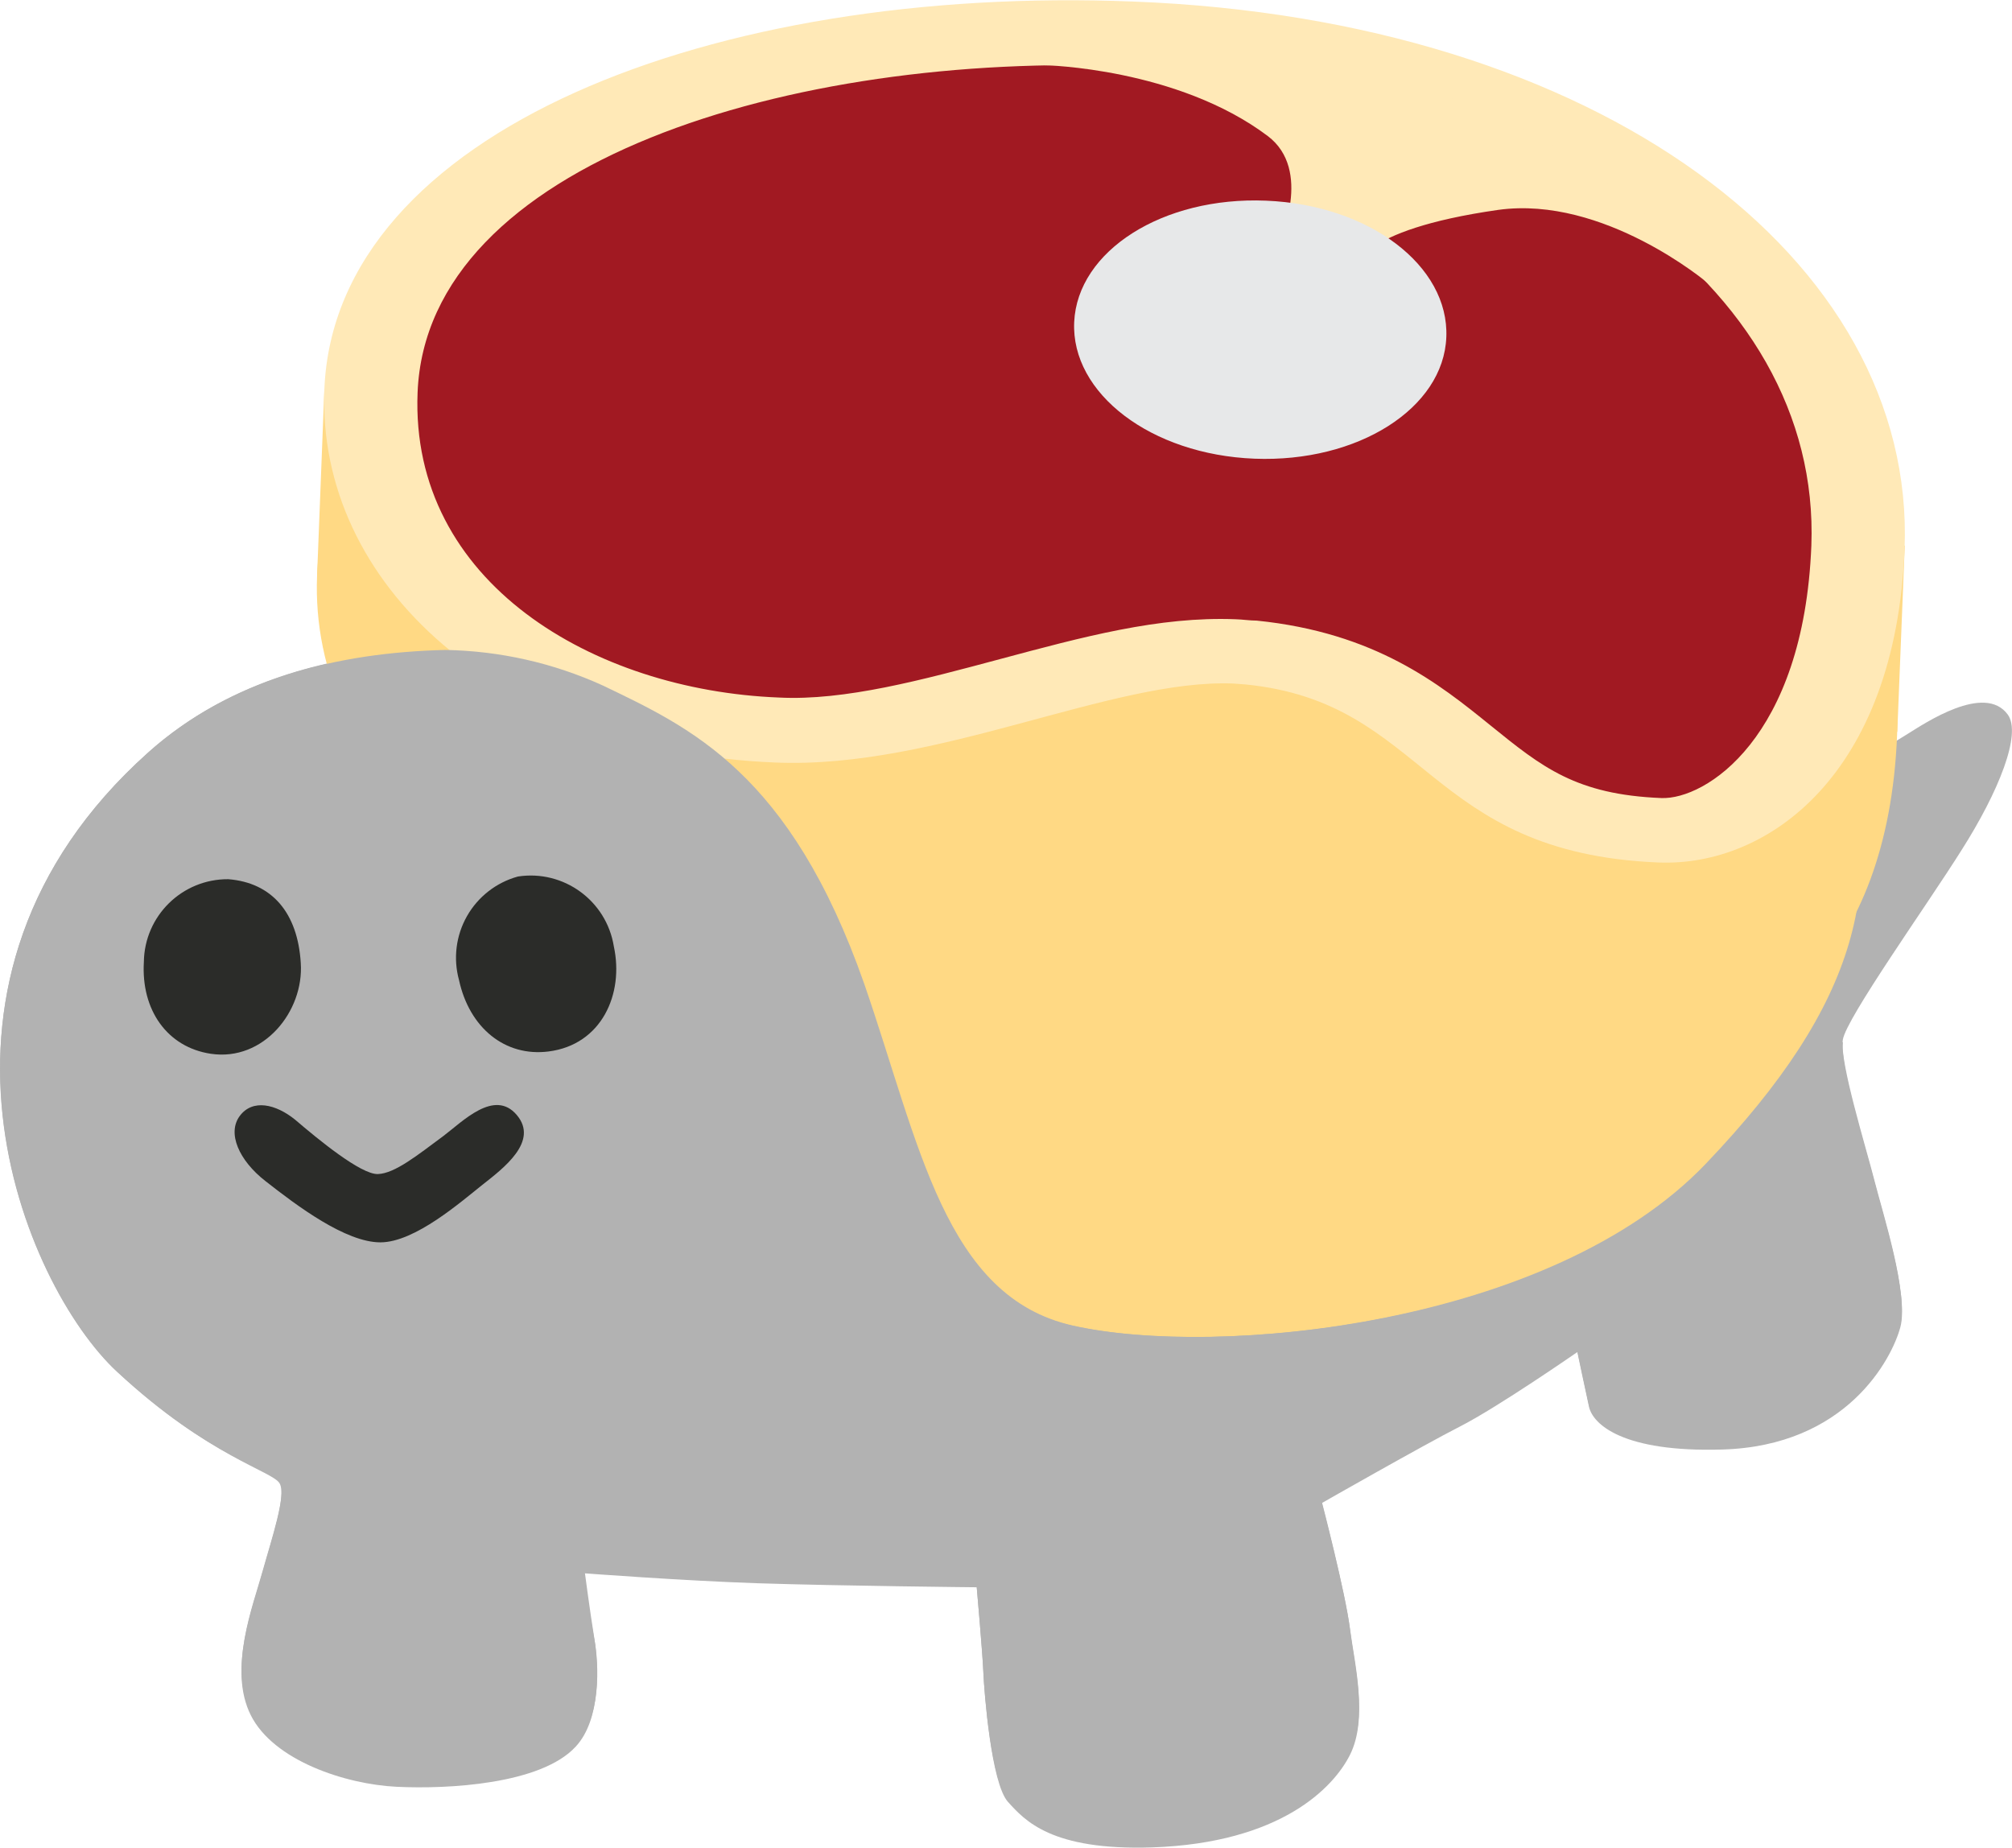
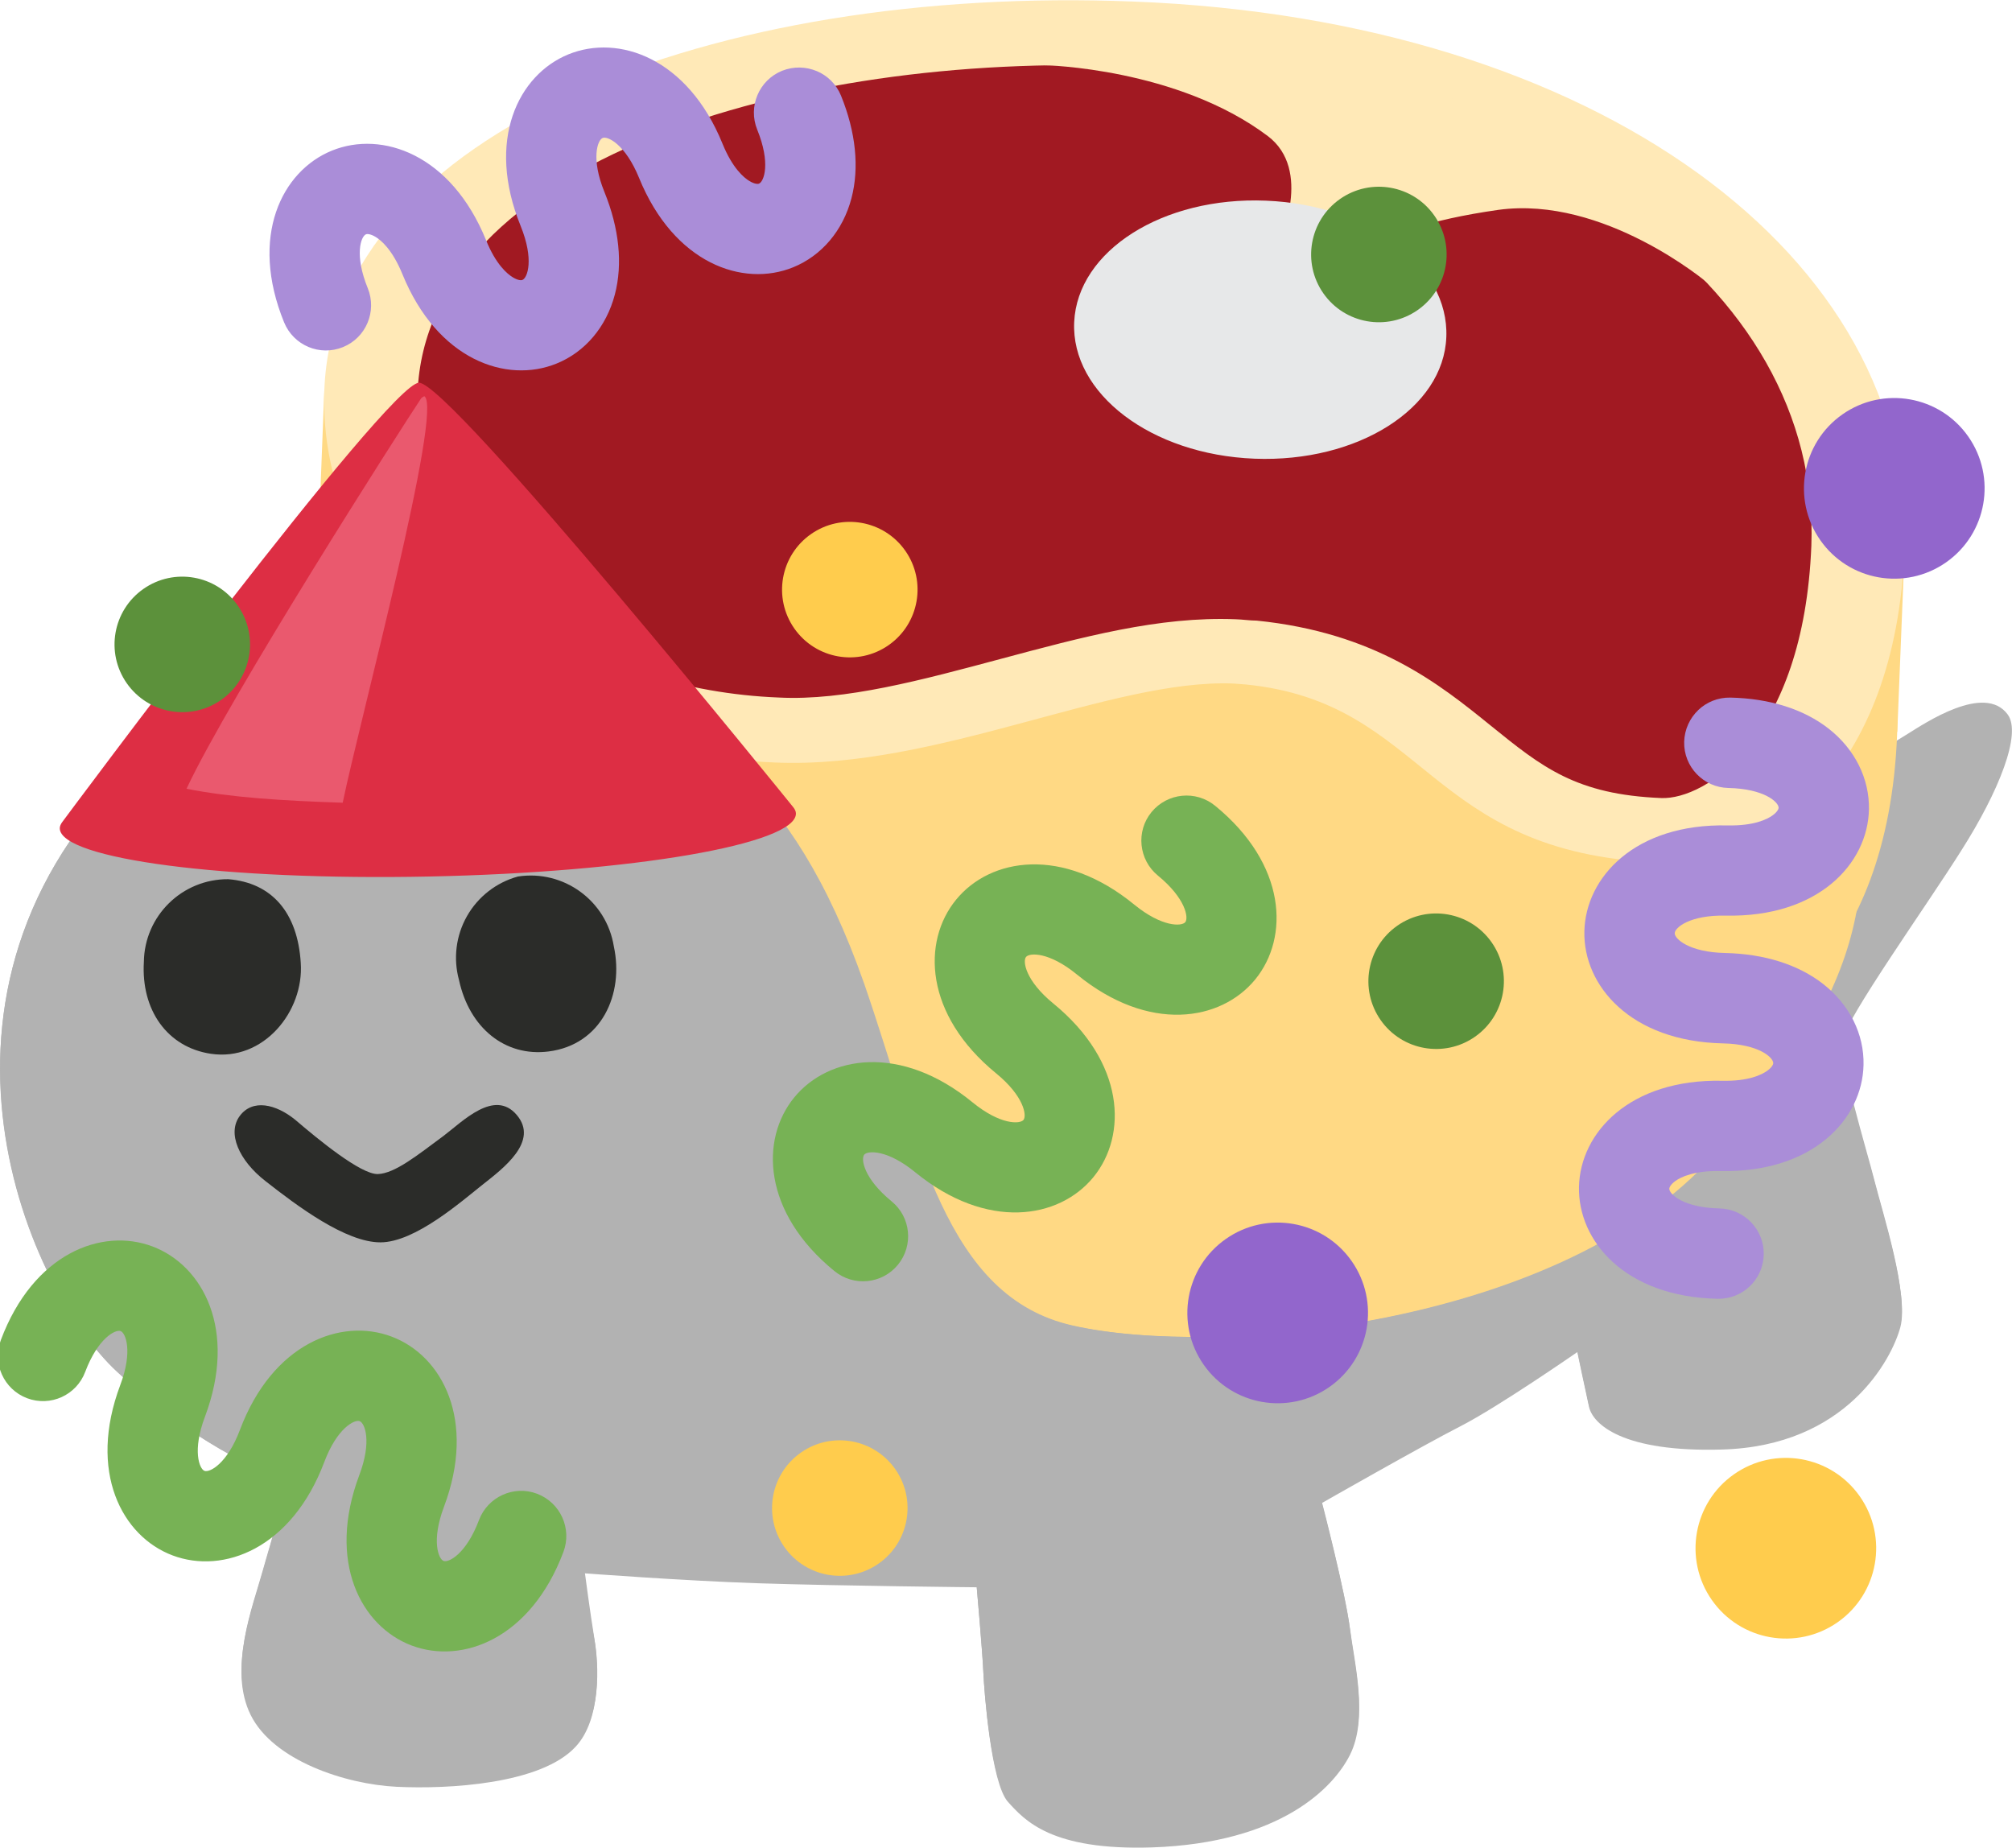
- <svg xmlns="http://www.w3.org/2000/svg" width="37mm" height="33.97mm" viewBox="0 0 104.89 96.28">
-   <defs>
-     <style>
+ <svg xmlns="http://www.w3.org/2000/svg" width="37mm" height="33.97mm" viewBox="0 0 104.89 96.28" version="1.1" id="svg19713">
+   <defs id="defs19677">
+     <style id="style19675">
      .cls-1 {
        fill: #b2b2b2;
      }

      .cls-2 {
        fill: #ffd984;
      }

      .cls-3 {
        fill: #a11922;
      }

      .cls-4 {
        fill: #ffe9b7;
      }

      .cls-5 {
        fill: #a7a9ab;
      }

      .cls-6 {
        fill: #e7e8e9;
      }

      .cls-7 {
        fill: #2b2c29;
      }
    </style>
  </defs>
  <g id="Layer_2" data-name="Layer 2">
    <g id="grid">
      <g id="mh_copy" data-name="mh copy">
        <g id="steaks">
-           <g>
-             <path class="cls-1" d="M95.19,40.88l4.27-2.64c.86-.53,4-2.66,5.21-1,.73,1-.46,4-2.42,7.08-1.79,2.85-6,8.74-6.18,9.87s1.21,5.61,1.65,7.34,1.78,5.89,1.34,7.53-2.8,6.2-9.3,6.38c-5.16.15-6.72-1.31-6.93-2.22-.15-.67-.61-2.86-.61-2.86s-4.14,2.8-6.1,3.87-7.22,4-7.22,4,1.22,4.7,1.47,6.61.95,4.63,0,6.51c-.85,1.7-3.59,4.6-10.32,4.83-5.25.17-6.64-1.41-7.51-2.37s-1.24-5.71-1.28-6.7-.35-4.49-.35-4.49-7.13-.07-11.43-.21c-3.9-.13-9-.52-9-.52s.27,2.06.51,3.55c.23,1.32.37,4.1-1,5.52-1.79,1.9-6.63,2.23-9.3,2.08s-6.43-1.37-7.61-3.74.11-5.6.62-7.45c.45-1.62,1.26-4,.89-4.62S10.94,76,6.1,71.49-5.5,51.05,7.72,39.22s38.91-.58,40.27.2S95.19,40.88,95.19,40.88Z" />
-             <path class="cls-2" d="M52.77,12.42C40.43,13.47,31.4,20,27.07,26.83a56.86,56.86,0,0,0-3.85,7,20.65,20.65,0,0,1,8.2,1.85C36,37.92,41.2,40.27,45,51.29c2.88,8.33,4.19,16.3,10.88,17.8,7.57,1.7,25,0,33.06-8.45S98.39,46,96,38.09s-12.57-21.76-26-25C64.12,11.72,58.37,12,52.77,12.42Z" />
-             <g>
-               <path class="cls-2" d="M58.69,9.78C36.83,8.91,17.06,16.54,16.53,30c-.41,10.09,9,18.88,23.55,19.46,8.39.33,17.47-4.38,23.82-4.12l.67,0c9.47.95,9.38,8.8,21.52,9.28,5.69.23,12.35-4.56,12.81-16.33C99.51,23.2,83,10.75,58.69,9.78Z" />
-               <path class="cls-2" d="M94.44,28.23l4.86.2-.39,9.71L94.05,38ZM16.91,20.28l4.86.2-.39,9.71L16.53,30Z" />
-               <path class="cls-3" d="M86.54,43.27c-5.51-.22-7.89-2.16-10.66-4.39-2.52-2-5.37-4.35-10.65-4.88l-.87-.06c-3.48-.14-7.28.89-11.3,2-4.21,1.14-8.56,2.31-12.53,2.15C27.87,37.56,19,30.12,19.34,20.38,19.87,7.27,40.17,1,59,1.75c22.52.89,38.44,12.15,37.85,26.77C96.42,39.62,90.45,43.42,86.54,43.27Z" />
-               <path class="cls-4" d="M58.94,3.43c21.11.84,36,11.35,35.49,25-.4,10.07-5.54,13.25-7.82,13.16-4.45-.18-6.22-1.61-8.9-3.78s-6-4.84-12.2-5.47c-.36,0-.72-.06-1.09-.07-4-.16-8,.93-12.3,2.08-4,1.07-8.08,2.18-11.52,2-9.66-.38-19.23-6-18.83-15.9.48-12,19.51-17.75,37.17-17M59.07.07C37.21-.8,17.45,6.83,16.91,20.28c-.4,10.09,9,18.88,23.55,19.46,8.39.34,17.48-4.37,23.83-4.12l.66.05c9.47.95,9.38,8.79,21.53,9.28,5.68.22,12.34-4.57,12.81-16.34C99.89,13.48,83.36,1,59.07.07Z" />
-               <path class="cls-5" d="M70.55,17.37c-.08,1.85-2.31,3.27-5,3.17s-4.8-1.7-4.73-3.56,2.31-3.28,5-3.17S70.62,15.51,70.55,17.37Z" />
-               <path class="cls-4" d="M54.47,3.39s6.9.14,11.62,3.69c2.36,1.78.6,5.5.6,5.5l4,1.42s-.07-2,7.42-3.07c5.51-.76,10.9,3.8,10.9,3.8A28.83,28.83,0,0,0,71.08,3.91C59,1.75,54.47,3.39,54.47,3.39Z" />
-               <path class="cls-6" d="M75.4,17.56c-.14,3.71-4.61,6.55-10,6.34S55.83,20.5,56,16.78s4.62-6.55,10-6.33S75.55,13.84,75.4,17.56Z" />
+           <g id="g19707">
+             <path class="cls-1" d="M95.19,40.88l4.27-2.64c.86-.53,4-2.66,5.21-1,.73,1-.46,4-2.42,7.08-1.79,2.85-6,8.74-6.18,9.87s1.21,5.61,1.65,7.34,1.78,5.89,1.34,7.53-2.8,6.2-9.3,6.38c-5.16.15-6.72-1.31-6.93-2.22-.15-.67-.61-2.86-.61-2.86s-4.14,2.8-6.1,3.87-7.22,4-7.22,4,1.22,4.7,1.47,6.61.95,4.63,0,6.51c-.85,1.7-3.59,4.6-10.32,4.83-5.25.17-6.64-1.41-7.51-2.37s-1.24-5.71-1.28-6.7-.35-4.49-.35-4.49-7.13-.07-11.43-.21c-3.9-.13-9-.52-9-.52s.27,2.06.51,3.55c.23,1.32.37,4.1-1,5.52-1.79,1.9-6.63,2.23-9.3,2.08s-6.43-1.37-7.61-3.74.11-5.6.62-7.45c.45-1.62,1.26-4,.89-4.62S10.94,76,6.1,71.49-5.5,51.05,7.72,39.22s38.91-.58,40.27.2S95.19,40.88,95.19,40.88Z" id="path19679" />
+             <path class="cls-2" d="M52.77,12.42C40.43,13.47,31.4,20,27.07,26.83a56.86,56.86,0,0,0-3.85,7,20.65,20.65,0,0,1,8.2,1.85C36,37.92,41.2,40.27,45,51.29c2.88,8.33,4.19,16.3,10.88,17.8,7.57,1.7,25,0,33.06-8.45S98.39,46,96,38.09s-12.57-21.76-26-25C64.12,11.72,58.37,12,52.77,12.42Z" id="path19681" />
+             <g id="g19697">
+               <path class="cls-2" d="M58.69,9.78C36.83,8.91,17.06,16.54,16.53,30c-.41,10.09,9,18.88,23.55,19.46,8.39.33,17.47-4.38,23.82-4.12l.67,0c9.47.95,9.38,8.8,21.52,9.28,5.69.23,12.35-4.56,12.81-16.33C99.51,23.2,83,10.75,58.69,9.78Z" id="path19683" />
+               <path class="cls-2" d="M94.44,28.23l4.86.2-.39,9.71L94.05,38ZM16.91,20.28l4.86.2-.39,9.71L16.53,30Z" id="path19685" />
+               <path class="cls-3" d="M86.54,43.27c-5.51-.22-7.89-2.16-10.66-4.39-2.52-2-5.37-4.35-10.65-4.88l-.87-.06c-3.48-.14-7.28.89-11.3,2-4.21,1.14-8.56,2.31-12.53,2.15C27.87,37.56,19,30.12,19.34,20.38,19.87,7.27,40.17,1,59,1.75c22.52.89,38.44,12.15,37.85,26.77C96.42,39.62,90.45,43.42,86.54,43.27Z" id="path19687" />
+               <path class="cls-4" d="M58.94,3.43c21.11.84,36,11.35,35.49,25-.4,10.07-5.54,13.25-7.82,13.16-4.45-.18-6.22-1.61-8.9-3.78s-6-4.84-12.2-5.47c-.36,0-.72-.06-1.09-.07-4-.16-8,.93-12.3,2.08-4,1.07-8.08,2.18-11.52,2-9.66-.38-19.23-6-18.83-15.9.48-12,19.51-17.75,37.17-17M59.07.07C37.21-.8,17.45,6.83,16.91,20.28c-.4,10.09,9,18.88,23.55,19.46,8.39.34,17.48-4.37,23.83-4.12l.66.05c9.47.95,9.38,8.79,21.53,9.28,5.68.22,12.34-4.57,12.81-16.34C99.89,13.48,83.36,1,59.07.07Z" id="path19689" />
+               <path class="cls-5" d="M70.55,17.37c-.08,1.85-2.31,3.27-5,3.17s-4.8-1.7-4.73-3.56,2.31-3.28,5-3.17S70.62,15.51,70.55,17.37Z" id="path19691" />
+               <path class="cls-4" d="M54.47,3.39s6.9.14,11.62,3.69c2.36,1.78.6,5.5.6,5.5l4,1.42s-.07-2,7.42-3.07c5.51-.76,10.9,3.8,10.9,3.8A28.83,28.83,0,0,0,71.08,3.91C59,1.75,54.47,3.39,54.47,3.39Z" id="path19693" />
+               <path class="cls-6" d="M75.4,17.56c-.14,3.71-4.61,6.55-10,6.34S55.83,20.5,56,16.78s4.62-6.55,10-6.33S75.55,13.84,75.4,17.56Z" id="path19695" />
            </g>
-             <path class="cls-1" d="M89,60.64c-8,8.45-25.49,10.15-33.06,8.45-6.69-1.5-8-9.47-10.88-17.8C41.2,40.27,36,37.92,31.42,35.72a20.65,20.65,0,0,0-8.2-1.85v0C17.59,34,12,35.39,7.72,39.22-5.5,51.05,1.24,67,6.1,71.49s8.12,5.18,8.48,5.83-.44,3-.89,4.62c-.51,1.85-1.8,5.08-.62,7.45S18,93,20.68,93.13,28.19,93,30,91.05c1.34-1.42,1.2-4.2,1-5.52C30.71,84,30.44,82,30.44,82s5.15.39,9.05.52c4.3.14,11.43.21,11.43.21s.31,3.5.35,4.49.4,5.73,1.28,6.7,2.26,2.54,7.51,2.37c6.73-.23,9.47-3.13,10.32-4.83.94-1.88.23-4.6,0-6.51s-1.47-6.61-1.47-6.61,5.26-3,7.22-4,6.1-3.87,6.1-3.87.46,2.19.61,2.86c.21.91,1.77,2.37,6.93,2.22,6.5-.18,8.86-4.73,9.3-6.38s-.9-5.8-1.34-7.53-1.86-6.2-1.65-7.34" />
-             <path class="cls-7" d="M32,49.32c.54,2.49-.64,5.13-3.4,5.48-2.27.29-4.13-1.23-4.67-3.72A4.39,4.39,0,0,1,27,45.68,4.39,4.39,0,0,1,32,49.32Z" />
-             <path class="cls-7" d="M15.68,50.19c.17,2.52-1.94,5.14-4.69,4.73-2.27-.34-3.64-2.28-3.49-4.79a4.37,4.37,0,0,1,4.4-4.31C14.18,46,15.52,47.57,15.68,50.19Z" />
-             <path class="cls-7" d="M23.11,59.21c1-.75,2.66-2.48,3.83-1.1s-.7,2.78-1.79,3.64-3.51,3-5.32,3-4.33-1.89-6-3.2c-1.37-1.07-2-2.49-1.33-3.39s1.88-.62,2.89.2c1.17,1,3.42,2.86,4.31,2.83S21.77,60.2,23.11,59.21Z" />
+             <path class="cls-1" d="M89,60.64c-8,8.45-25.49,10.15-33.06,8.45-6.69-1.5-8-9.47-10.88-17.8C41.2,40.27,36,37.92,31.42,35.72a20.65,20.65,0,0,0-8.2-1.85v0C17.59,34,12,35.39,7.72,39.22-5.5,51.05,1.24,67,6.1,71.49s8.12,5.18,8.48,5.83-.44,3-.89,4.62c-.51,1.85-1.8,5.08-.62,7.45S18,93,20.68,93.13,28.19,93,30,91.05c1.34-1.42,1.2-4.2,1-5.52C30.71,84,30.44,82,30.44,82s5.15.39,9.05.52c4.3.14,11.43.21,11.43.21s.31,3.5.35,4.49.4,5.73,1.28,6.7,2.26,2.54,7.51,2.37c6.73-.23,9.47-3.13,10.32-4.83.94-1.88.23-4.6,0-6.51s-1.47-6.61-1.47-6.61,5.26-3,7.22-4,6.1-3.87,6.1-3.87.46,2.19.61,2.86c.21.91,1.77,2.37,6.93,2.22,6.5-.18,8.86-4.73,9.3-6.38s-.9-5.8-1.34-7.53-1.86-6.2-1.65-7.34" id="path19699" />
+             <path class="cls-7" d="M32,49.32c.54,2.49-.64,5.13-3.4,5.48-2.27.29-4.13-1.23-4.67-3.72A4.39,4.39,0,0,1,27,45.68,4.39,4.39,0,0,1,32,49.32Z" id="path19701" />
+             <path class="cls-7" d="M15.68,50.19c.17,2.52-1.94,5.14-4.69,4.73-2.27-.34-3.64-2.28-3.49-4.79a4.37,4.37,0,0,1,4.4-4.31C14.18,46,15.52,47.57,15.68,50.19Z" id="path19703" />
+             <path class="cls-7" d="M23.11,59.21c1-.75,2.66-2.48,3.83-1.1s-.7,2.78-1.79,3.64-3.51,3-5.32,3-4.33-1.89-6-3.2c-1.37-1.07-2-2.49-1.33-3.39s1.88-.62,2.89.2c1.17,1,3.42,2.86,4.31,2.83S21.77,60.2,23.11,59.21Z" id="path19705" />
          </g>
        </g>
      </g>
    </g>
  </g>
+   <g id="g8739" transform="matrix(1.030063,-0.142198,0.142198,1.030063,-19.28599,1.358558)">
+     <path fill="#dd2e44" d="m 52.506,47.083 c 0.013,-0.109 -0.028,-0.224 -0.098,-0.34 0,0 -14.13,-23.449 -15.672,-23.632 -1.542,-0.18 -20.718,19.361 -20.718,19.361 -0.096,0.098 -0.163,0.198 -0.175,0.308 -0.181,1.531 7.882,3.732 18.005,4.921 10.126,1.189 18.478,0.912 18.658,-0.618 z" id="path5268" style="stroke-width:1.689" />
+     <path fill="#ea596e" d="m 36.91,23.816 c -0.045,0.012 -0.1,0.037 -0.163,0.075 -1.276,1.439 -11.566,13.519 -14.339,17.79 2.169,0.745 4.658,1.247 7.662,1.764 1.415,-3.989 7.721,-18.905 6.84,-19.629 z" id="path5270" style="stroke-width:1.394" />
+   </g>
+   <g id="g9662" transform="matrix(0.5735856,0.8190848,-0.8190848,0.5735856,55.52692,-28.17597)">
+     <path fill="#aa8dd8" d="m 18.679,28.889 c 0.509,-0.32 1.14,-0.445 1.776,-0.301 2.002,0.458 3.628,1.365 4.692,2.62 1.127,1.329 1.563,2.988 1.206,4.556 -0.629,2.75 -3.723,4.98 -8.431,3.906 -1.831,-0.416 -2.727,0.083 -2.788,0.363 -0.066,0.279 0.525,1.119 2.356,1.538 2.002,0.458 3.628,1.365 4.692,2.62 1.127,1.329 1.567,2.989 1.206,4.556 -0.629,2.752 -3.723,4.98 -8.427,3.909 -1.335,-0.304 -2.081,-0.109 -2.403,0.036 -0.258,0.119 -0.371,0.25 -0.389,0.329 -0.061,0.277 0.521,1.116 2.357,1.535 1.267,0.291 2.063,1.553 1.772,2.821 -0.289,1.268 -1.548,2.061 -2.821,1.772 -4.704,-1.071 -6.529,-4.422 -5.9,-7.176 0.629,-2.752 3.723,-4.98 8.431,-3.906 1.334,0.306 2.076,0.108 2.399,-0.036 0.26,-0.116 0.373,-0.248 0.389,-0.327 0.066,-0.279 -0.521,-1.118 -2.356,-1.538 -4.703,-1.073 -6.529,-4.422 -5.9,-7.176 0.629,-2.752 3.724,-4.983 8.426,-3.904 1.335,0.304 2.081,0.107 2.404,-0.038 0.258,-0.117 0.371,-0.248 0.389,-0.327 0.061,-0.28 -0.525,-1.119 -2.356,-1.538 -1.268,-0.289 -2.063,-1.553 -1.772,-2.821 0.151,-0.637 0.54,-1.15 1.05,-1.472 z" id="path9163" style="stroke-width:2.355" />
+     <path fill="#77b255" d="m 70.446,64.018 c -4.646,1.312 -7.85,-0.758 -8.613,-3.478 -0.763,-2.717 0.89,-6.157 5.533,-7.464 1.813,-0.509 2.357,-1.375 2.284,-1.651 -0.08,-0.28 -1.001,-0.735 -2.809,-0.226 -4.643,1.309 -7.848,-0.763 -8.611,-3.482 -0.768,-2.72 0.89,-6.155 5.536,-7.462 1.811,-0.511 2.357,-1.38 2.277,-1.655 -0.078,-0.273 -0.996,-0.732 -2.807,-0.224 -1.248,0.351 -2.552,-0.374 -2.903,-1.625 -0.348,-1.255 0.379,-2.552 1.632,-2.906 4.641,-1.307 7.848,0.758 8.616,3.482 0.763,2.717 -0.892,6.153 -5.538,7.464 -1.813,0.509 -2.357,1.375 -2.277,1.651 0.075,0.275 0.994,0.735 2.802,0.226 4.648,-1.309 7.85,0.758 8.616,3.482 0.765,2.715 -0.89,6.15 -5.538,7.462 -1.808,0.506 -2.352,1.38 -2.277,1.651 0.08,0.278 0.996,0.735 2.807,0.228 1.253,-0.356 2.55,0.374 2.903,1.625 0.351,1.25 -0.379,2.552 -1.632,2.901 z" id="path9165" style="stroke-width:2.355" />
+     <circle fill="#5c913b" cx="24.188" cy="73.128" r="3.532" id="circle9167" style="stroke-width:2.355" />
+     <circle fill="#9266cc" cx="85.492" cy="46.339" r="4.709" id="circle9169" style="stroke-width:2.355" />
+     <circle fill="#9266cc" cx="68.722" cy="-4.649" r="4.709" id="circle9171" style="stroke-width:2.355" />
+     <circle fill="#5c913b" cx="43.323" cy="10.368" r="3.532" id="circle9173" style="stroke-width:2.355" />
+     <circle fill="#5c913b" cx="76.067" cy="29.653" r="3.532" id="circle9175" style="stroke-width:2.355" />
+     <circle fill="#ffcc4d" cx="110.737" cy="31.674" r="4.709" id="circle9177" style="stroke-width:2.355" />
+     <circle fill="#ffcc4d" cx="80.73" cy="70.874" r="3.532" id="circle9179" style="stroke-width:2.355" />
+     <circle fill="#ffcc4d" cx="41.811" cy="42.983" r="3.532" id="circle9181" style="stroke-width:2.355" />
+     <path fill="#77b255" d="m 48.464,101.675 c -2.728,-3.982 -1.792,-7.68 0.541,-9.273 2.331,-1.592 6.119,-1.126 8.842,2.856 1.062,1.555 2.057,1.793 2.294,1.636 0.24,-0.165 0.376,-1.183 -0.684,-2.734 -2.725,-3.981 -1.787,-7.68 0.546,-9.272 2.331,-1.597 6.116,-1.125 8.84,2.859 1.063,1.552 2.061,1.792 2.297,1.628 0.234,-0.161 0.375,-1.178 -0.686,-2.731 -0.732,-1.07 -0.462,-2.538 0.611,-3.27 1.078,-0.732 2.54,-0.457 3.275,0.617 2.722,3.979 1.792,7.678 -0.544,9.277 -2.331,1.592 -6.115,1.122 -8.843,-2.86 -1.062,-1.555 -2.057,-1.793 -2.292,-1.629 -0.237,0.159 -0.378,1.176 0.682,2.727 2.727,3.985 1.792,7.68 -0.544,9.277 -2.328,1.593 -6.112,1.124 -8.841,-2.861 -1.058,-1.551 -2.06,-1.787 -2.292,-1.629 -0.238,0.165 -0.378,1.179 0.681,2.732 0.737,1.073 0.461,2.536 -0.611,3.27 -1.072,0.732 -2.54,0.457 -3.27,-0.618 z" id="path9584" style="stroke-width:2.355" />
+     <path fill="#aa8dd8" d="m 72.327,10.358 c -0.091,-0.594 0.044,-1.223 0.427,-1.75 1.214,-1.656 2.691,-2.79 4.266,-3.269 1.667,-0.507 3.363,-0.25 4.66,0.699 2.275,1.667 3.096,5.393 0.244,9.289 -1.108,1.516 -1.005,2.536 -0.772,2.703 0.23,0.171 1.236,-0.039 2.346,-1.554 1.214,-1.656 2.691,-2.79 4.266,-3.269 1.667,-0.507 3.365,-0.254 4.66,0.699 2.277,1.668 3.096,5.393 0.248,9.286 -0.808,1.105 -0.925,1.867 -0.92,2.221 0.007,0.284 0.083,0.44 0.148,0.488 0.23,0.166 1.231,-0.036 2.344,-1.555 0.77,-1.048 2.244,-1.278 3.292,-0.509 1.049,0.768 1.279,2.238 0.509,3.292 -2.848,3.894 -6.648,4.242 -8.927,2.572 -2.277,-1.668 -3.096,-5.393 -0.244,-9.289 0.81,-1.104 0.922,-1.863 0.918,-2.217 -0.004,-0.285 -0.08,-0.441 -0.146,-0.487 -0.23,-0.171 -1.233,0.035 -2.346,1.554 -2.85,3.892 -6.648,4.242 -8.927,2.572 -2.277,-1.668 -3.098,-5.394 -0.244,-9.284 0.808,-1.105 0.923,-1.868 0.918,-2.222 -0.005,-0.283 -0.081,-0.439 -0.146,-0.487 -0.232,-0.167 -1.236,0.039 -2.346,1.554 -0.768,1.049 -2.244,1.278 -3.292,0.509 -0.525,-0.391 -0.842,-0.952 -0.935,-1.548 z" id="path9586" style="stroke-width:2.355" />
+   </g>
</svg>
